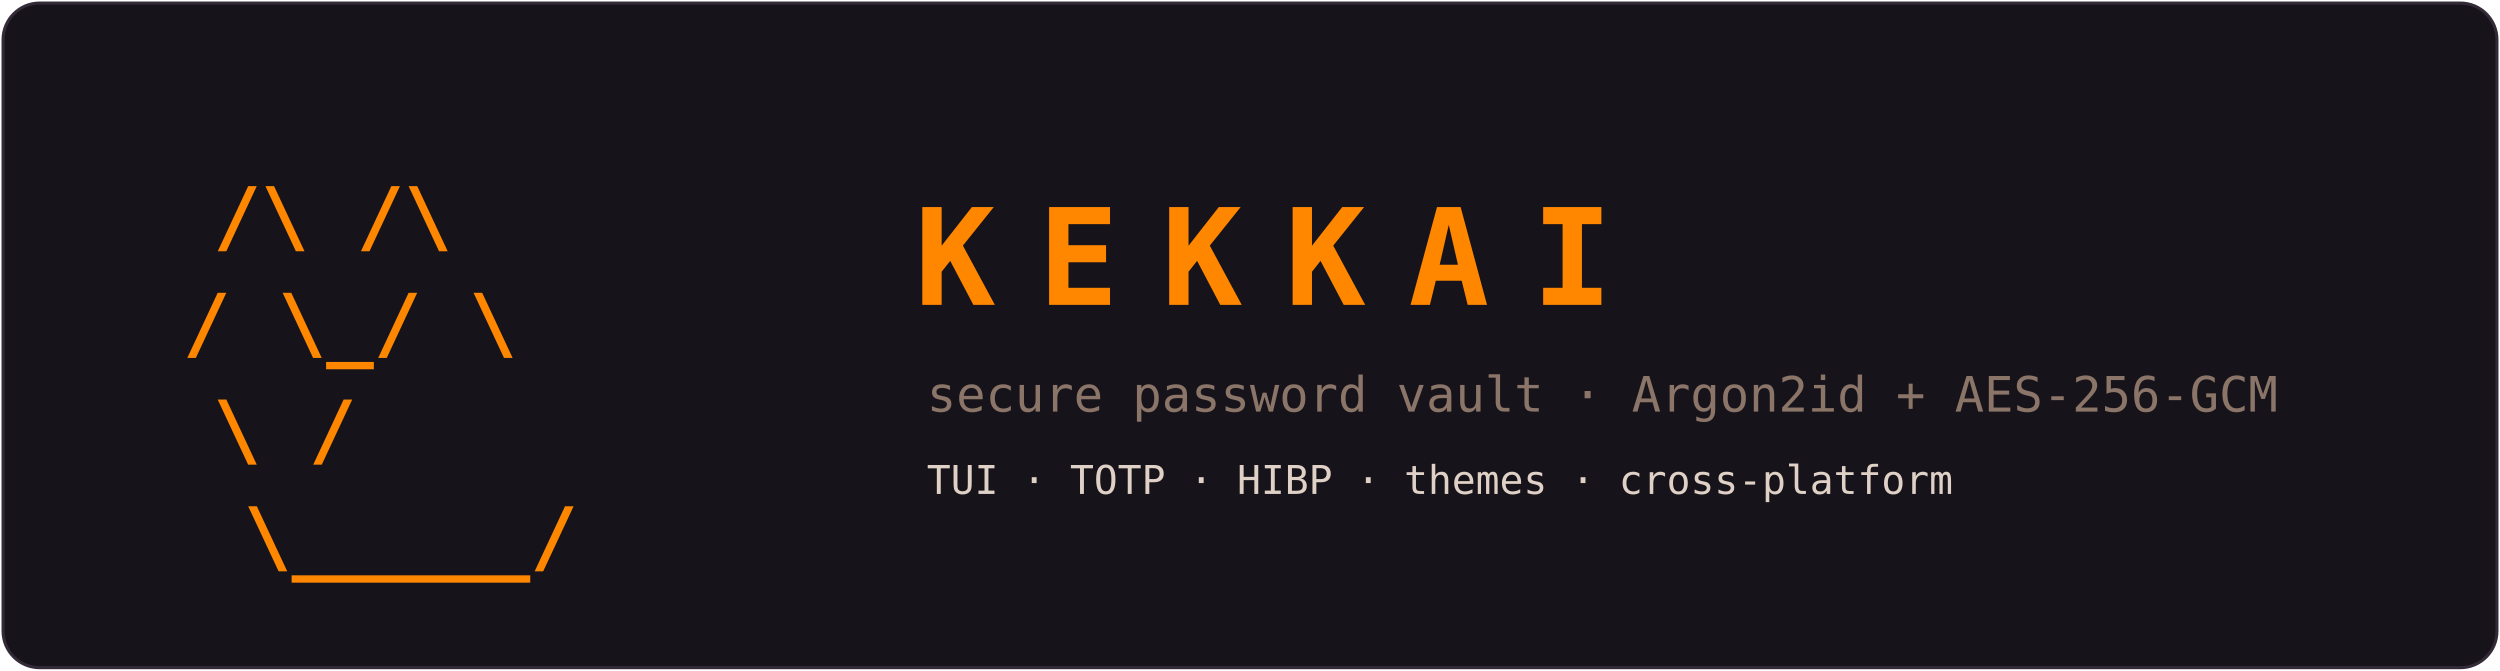
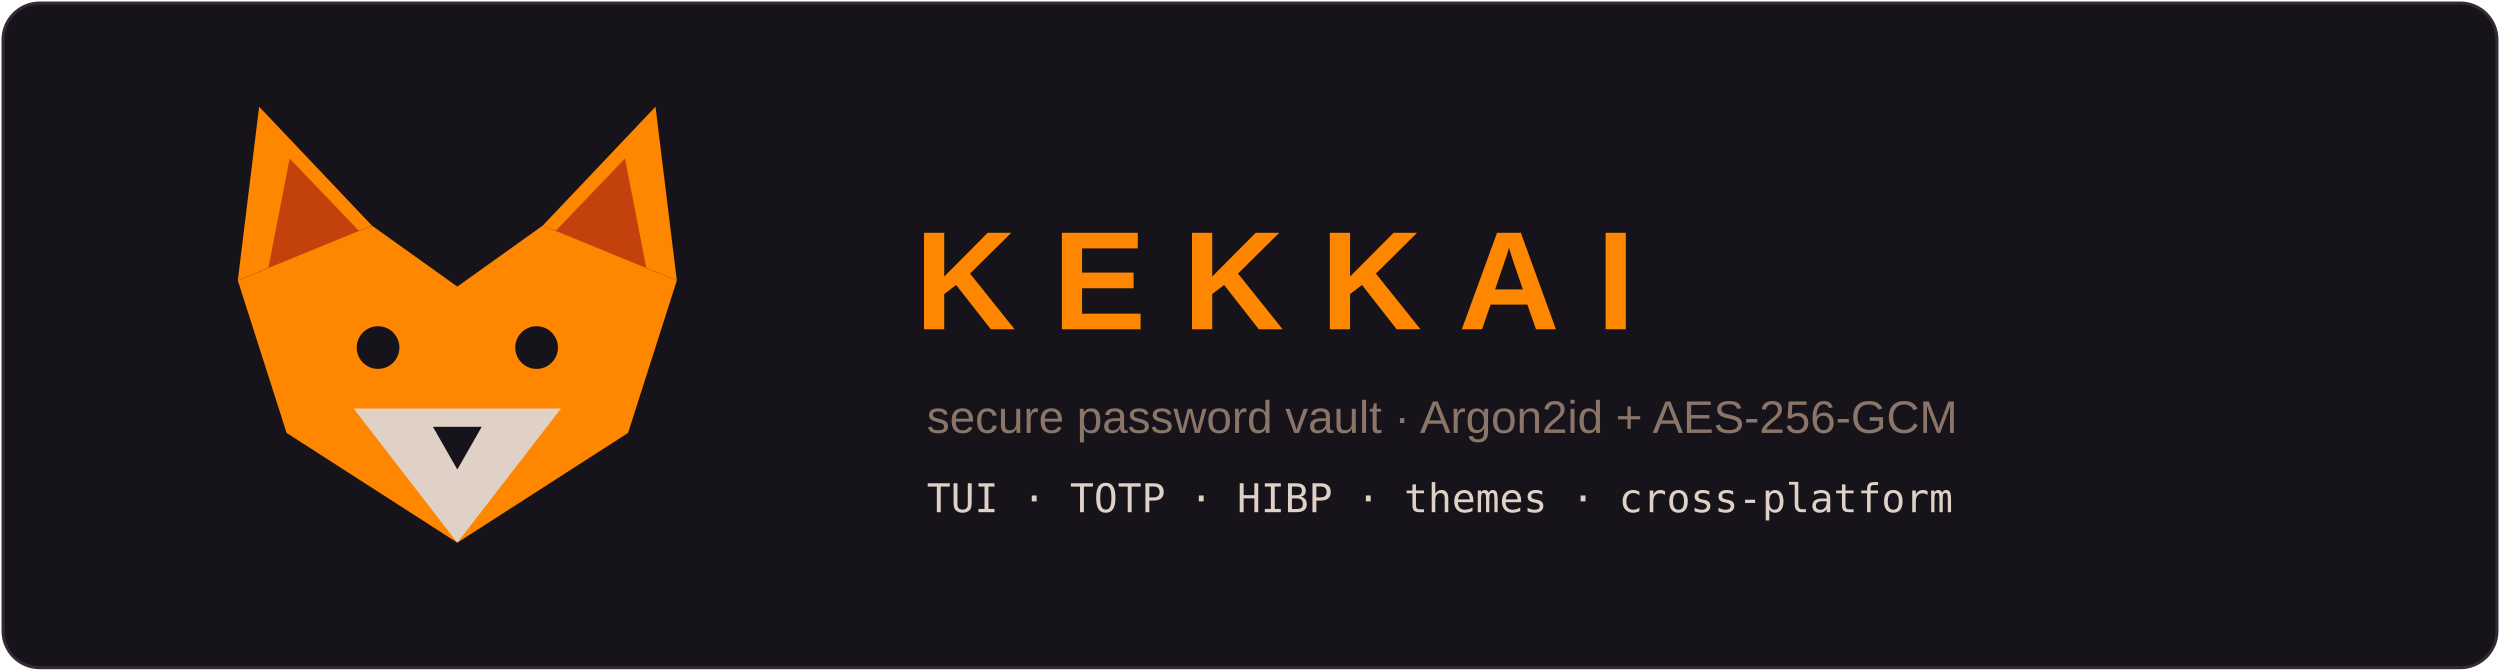
- <svg xmlns="http://www.w3.org/2000/svg" width="820" height="220" viewBox="0 0 820 220" font-family="JetBrains Mono,Cascadia Code,Consolas,'DejaVu Sans Mono',monospace">
+ <svg xmlns="http://www.w3.org/2000/svg" width="820" height="220" viewBox="0 0 820 220">
  <rect x="1" y="1" width="818" height="218" rx="12" fill="#17131A" stroke="#332a38" />
-   <g fill="#FF8700" font-weight="bold" font-size="26">
-     <text x="70" y="80">   /\   /\</text>
-     <text x="60" y="115">  /  \_/  \</text>
-     <text x="70" y="150">  \       /</text>
-     <text x="80" y="185">   \_____/
- </text>
+   <g>
+     <polygon points="85,35 122,74 78,92" fill="#FF8700" />
+     <polygon points="215,35 178,74 222,92" fill="#FF8700" />
+     <polygon points="95,52 118,76 88,88" fill="#C2410C" />
+     <polygon points="205,52 182,76 212,88" fill="#C2410C" />
+     <polygon points="78,92 122,74 150,94 178,74 222,92 206,142 150,178 94,142" fill="#FF8700" />
+     <polygon points="116,134 184,134 150,178" fill="#E0D1C7" />
+     <circle cx="124" cy="114" r="7" fill="#17131A" />
+     <circle cx="176" cy="114" r="7" fill="#17131A" />
+     <polygon points="142,140 158,140 150,154" fill="#17131A" />
  </g>
-   <text x="300" y="100" fill="#FF8700" font-weight="bold" font-size="44" letter-spacing="14">KEKKAI</text>
-   <text x="304" y="135" fill="#8A7568" font-size="16">secure password vault · Argon2id + AES-256-GCM</text>
-   <text x="304" y="162" fill="#E0D1C7" font-size="13">TUI · TOTP · HIBP · themes · cross-platform</text>
+   <text x="300" y="108" font-family="Segoe UI,Arial,Helvetica,sans-serif" font-size="46" font-weight="bold" letter-spacing="12" fill="#FF8700">KEKKAI</text>
+   <text x="304" y="142" font-family="Segoe UI,Arial,Helvetica,sans-serif" font-size="15" fill="#8A7568">secure password vault · Argon2id + AES-256-GCM</text>
+   <text x="304" y="168" font-family="JetBrains Mono,Cascadia Code,Consolas,monospace" font-size="13" fill="#E0D1C7">TUI · TOTP · HIBP · themes · cross-platform</text>
</svg>
